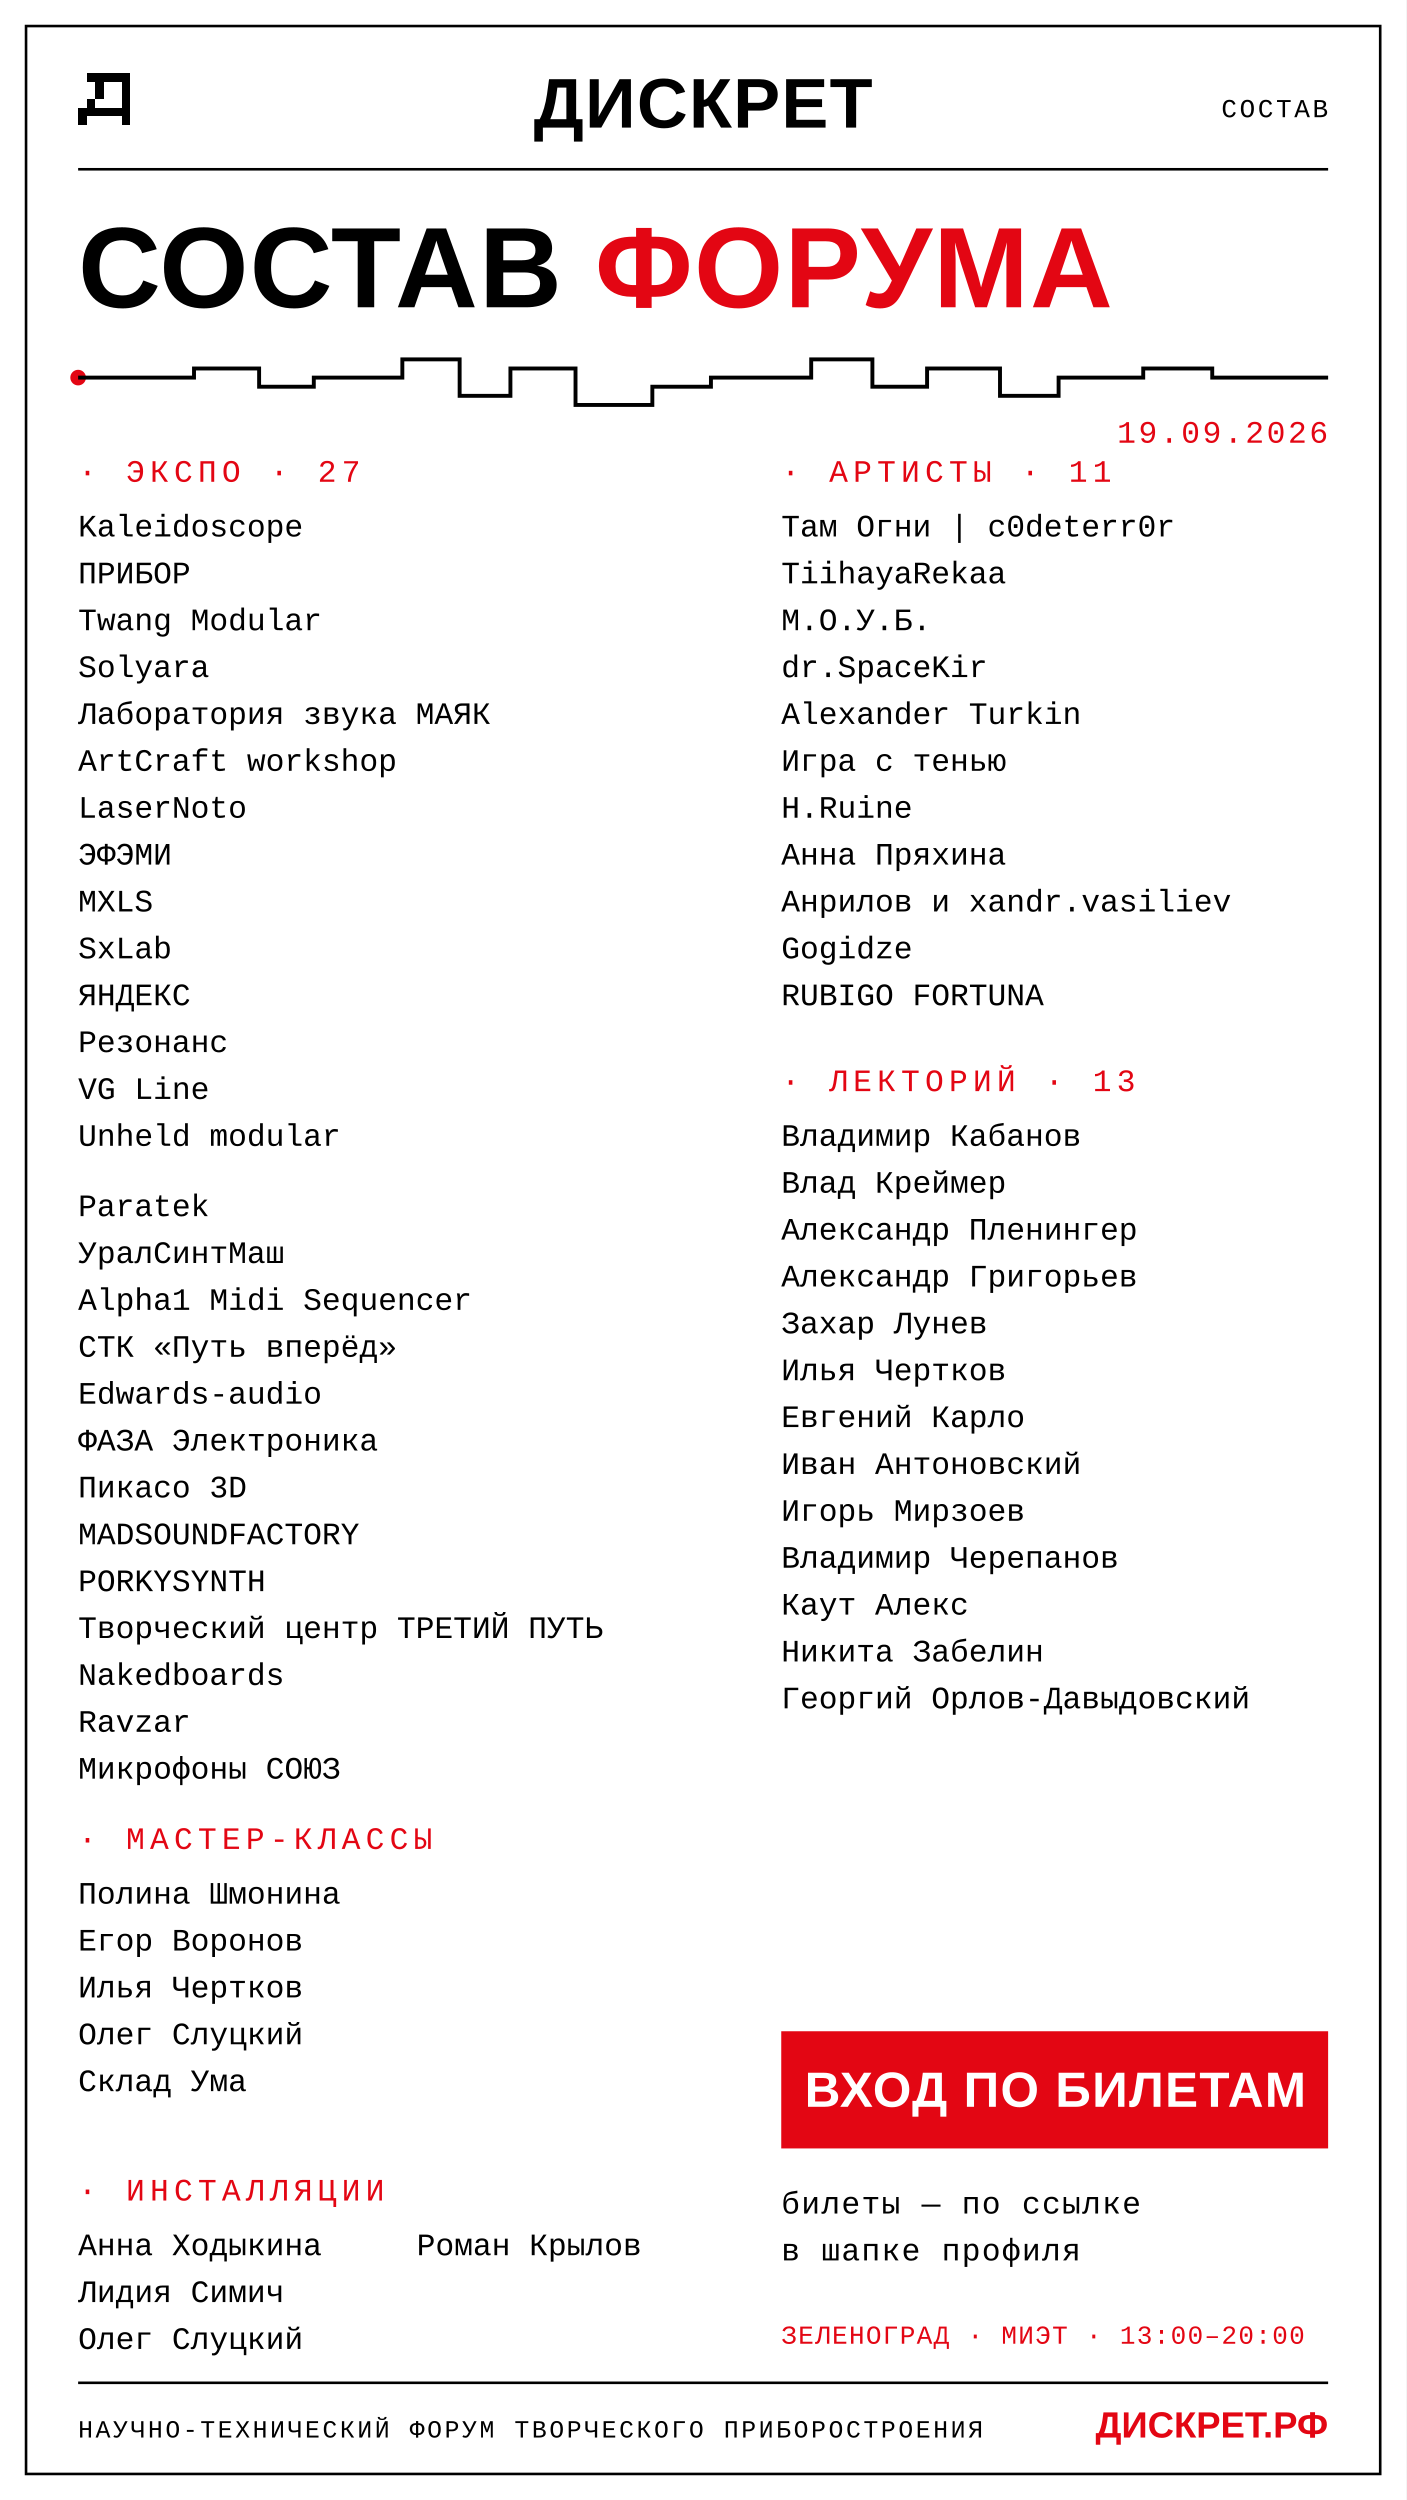
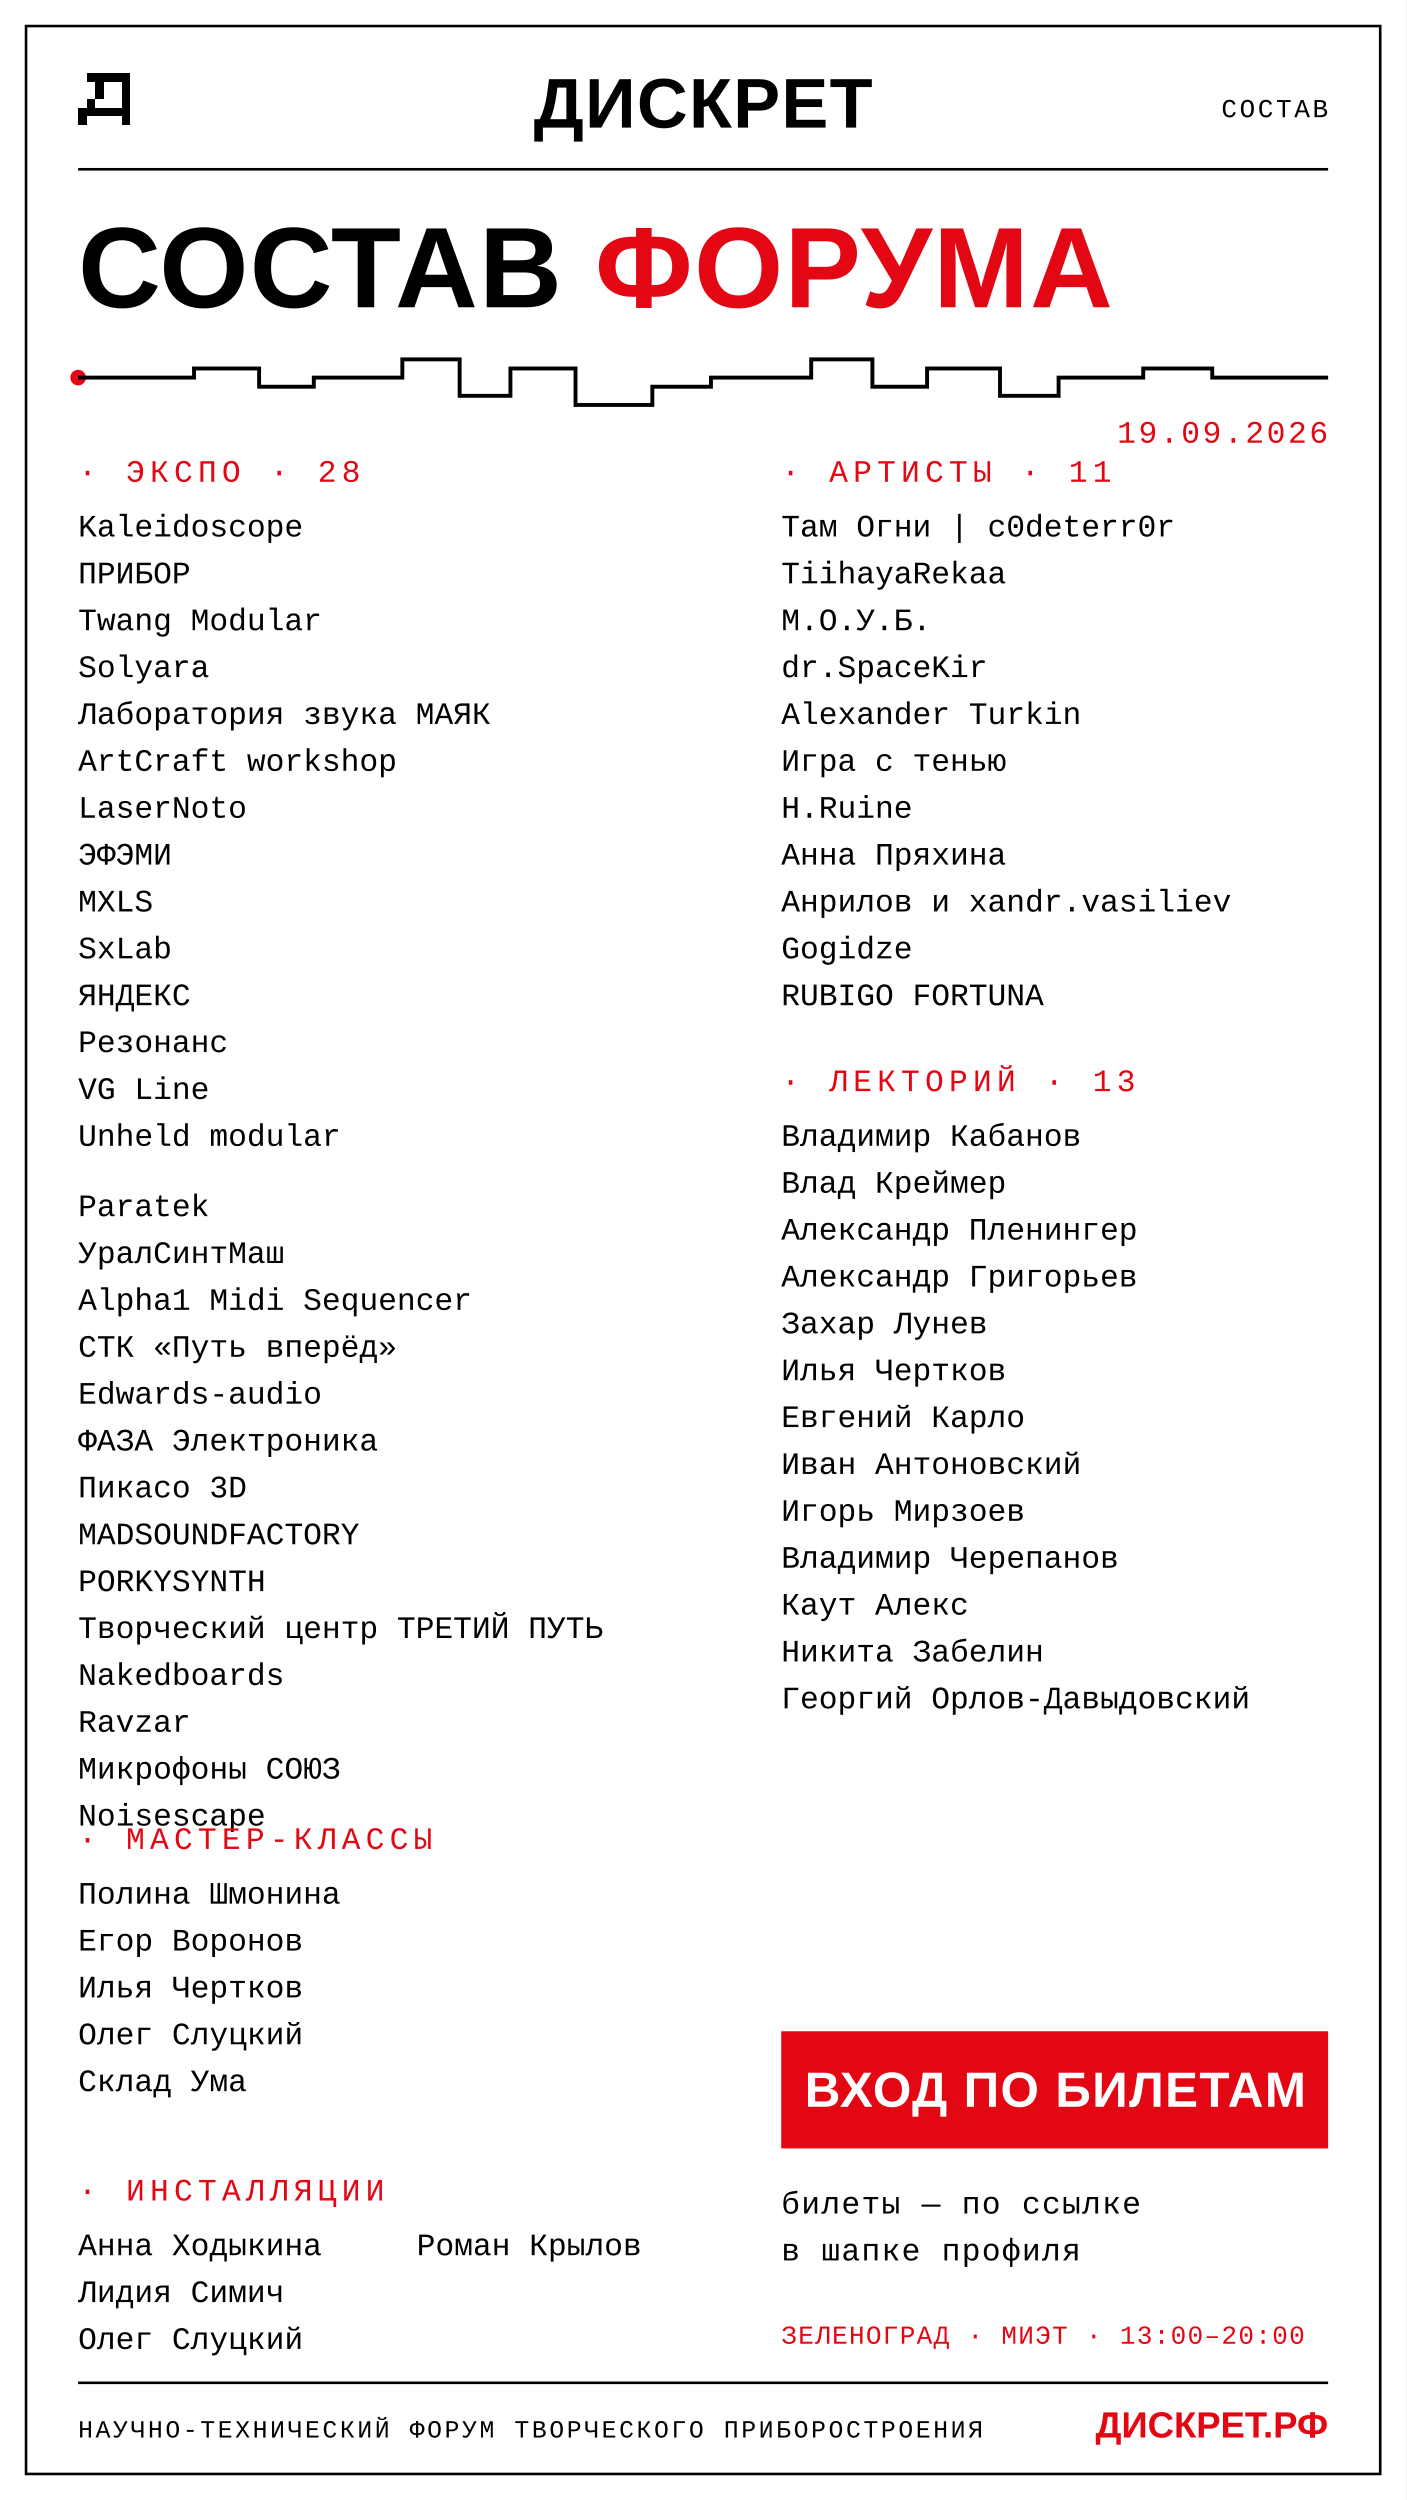
<svg xmlns="http://www.w3.org/2000/svg" width="1080" height="1920" viewBox="0 0 1080 1920" fill="none" font-family="'Arial Narrow','Helvetica Neue',Arial,sans-serif">
  <defs>
    <g id="logoD" shape-rendering="crispEdges" transform="scale(0.66667)">
      <rect x="10" y="0" width="2" height="12" />
      <rect x="2" y="0" width="8" height="2" />
      <rect x="4" y="2" width="2" height="4" />
      <rect x="2" y="6" width="2" height="2" />
      <rect x="0" y="8" width="12" height="2" />
      <rect x="0" y="10" width="2" height="2" />
    </g>
    <pattern id="th" width="12" height="12" patternTransform="rotate(45)" patternUnits="userSpaceOnUse">
      <rect width="12" height="12" fill="#f4f4f4" />
      <line x1="0" y1="0" x2="0" y2="12" stroke="#e3e3e3" stroke-width="4" />
    </pattern>
  </defs>
  <rect width="1080" height="1920" fill="#FFFFFF" />
  <rect x="20" y="20" width="1040" height="1880" fill="none" stroke="#000" stroke-width="2" />
  <use href="#logoD" fill="#000" transform="translate(60,56) scale(5.0)" />
  <text x="540" y="98" text-anchor="middle" font-weight="800" font-size="54" letter-spacing="1" fill="#000">ДИСКРЕТ</text>
  <text x="1020" y="90" text-anchor="end" font-family="'Courier New',monospace" font-size="20" letter-spacing="2" fill="#000">СОСТАВ</text>
  <line x1="60" y1="130" x2="1020" y2="130" stroke="#000" stroke-width="2" />
  <text x="60" y="236" font-weight="800" font-size="88" letter-spacing="1" fill="#000">СОСТАВ <tspan fill="#E30613">ФОРУМА</tspan>
  </text>
  <text x="1020" y="340" text-anchor="end" font-family="'Courier New',monospace" font-size="24" letter-spacing="2" fill="#E30613">19.09.2026</text>
  <circle cx="60" cy="290" r="6" fill="#E30613" />
  <polyline points="60,290 149,290 149,283 199,283 199,297 241,297 241,290 309,290 309,276 353,276 353,304 392,304 392,283 442,283 442,311 501,311 501,297 546,297 546,290 623,290 623,276 670,276 670,297 712,297 712,283 768,283 768,304 813,304 813,290 878,290 878,283 931,283 931,290 1020,290" fill="none" stroke="#000" stroke-width="3" />
-   <text x="60" y="370" font-family="'Courier New',monospace" font-size="24" letter-spacing="4" fill="#E30613">· ЭКСПО · 27</text>
+   <text x="60" y="370" font-family="'Courier New',monospace" font-size="24" letter-spacing="4" fill="#E30613">· ЭКСПО · 28</text>
  <text x="60" y="412" font-family="'Courier New',monospace" font-size="24" fill="#000">Kaleidoscope</text>
  <text x="60" y="448" font-family="'Courier New',monospace" font-size="24" fill="#000">ПРИБОР</text>
  <text x="60" y="484" font-family="'Courier New',monospace" font-size="24" fill="#000">Twang Modular</text>
  <text x="60" y="520" font-family="'Courier New',monospace" font-size="24" fill="#000">Solyara</text>
  <text x="60" y="556" font-family="'Courier New',monospace" font-size="24" fill="#000">Лаборатория звука МАЯК</text>
  <text x="60" y="592" font-family="'Courier New',monospace" font-size="24" fill="#000">ArtCraft workshop</text>
  <text x="60" y="628" font-family="'Courier New',monospace" font-size="24" fill="#000">LaserNoto</text>
  <text x="60" y="664" font-family="'Courier New',monospace" font-size="24" fill="#000">ЭФЭМИ</text>
  <text x="60" y="700" font-family="'Courier New',monospace" font-size="24" fill="#000">MXLS</text>
  <text x="60" y="736" font-family="'Courier New',monospace" font-size="24" fill="#000">SxLab</text>
  <text x="60" y="772" font-family="'Courier New',monospace" font-size="24" fill="#000">ЯНДЕКС</text>
  <text x="60" y="808" font-family="'Courier New',monospace" font-size="24" fill="#000">Резонанс</text>
  <text x="60" y="844" font-family="'Courier New',monospace" font-size="24" fill="#000">VG Line</text>
  <text x="60" y="880" font-family="'Courier New',monospace" font-size="24" fill="#000">Unheld modular</text>
  <text x="60" y="934" font-family="'Courier New',monospace" font-size="24" fill="#000">Paratek</text>
  <text x="60" y="970" font-family="'Courier New',monospace" font-size="24" fill="#000">УралСинтМаш</text>
  <text x="60" y="1006" font-family="'Courier New',monospace" font-size="24" fill="#000">Alpha1 Midi Sequencer</text>
  <text x="60" y="1042" font-family="'Courier New',monospace" font-size="24" fill="#000">СТК «Путь вперёд»</text>
  <text x="60" y="1078" font-family="'Courier New',monospace" font-size="24" fill="#000">Edwards-audio</text>
  <text x="60" y="1114" font-family="'Courier New',monospace" font-size="24" fill="#000">ФАЗА Электроника</text>
  <text x="60" y="1150" font-family="'Courier New',monospace" font-size="24" fill="#000">Пикасо 3D</text>
  <text x="60" y="1186" font-family="'Courier New',monospace" font-size="24" fill="#000">MADSOUNDFACTORY</text>
  <text x="60" y="1222" font-family="'Courier New',monospace" font-size="24" fill="#000">PORKYSYNTH</text>
  <text x="60" y="1258" font-family="'Courier New',monospace" font-size="24" fill="#000">Творческий центр ТРЕТИЙ ПУТЬ</text>
  <text x="60" y="1294" font-family="'Courier New',monospace" font-size="24" fill="#000">Nakedboards</text>
  <text x="60" y="1330" font-family="'Courier New',monospace" font-size="24" fill="#000">Ravzar</text>
  <text x="60" y="1366" font-family="'Courier New',monospace" font-size="24" fill="#000">Микрофоны СОЮЗ</text>
+   <text x="60" y="1402" font-family="'Courier New',monospace" font-size="24" fill="#000">Noisescape</text>
  <text x="600" y="370" font-family="'Courier New',monospace" font-size="24" letter-spacing="4" fill="#E30613">· АРТИСТЫ · 11</text>
  <text x="600" y="412" font-family="'Courier New',monospace" font-size="24" fill="#000">Там Огни | c0deterr0r</text>
  <text x="600" y="448" font-family="'Courier New',monospace" font-size="24" fill="#000">TiihayaRekaa</text>
  <text x="600" y="484" font-family="'Courier New',monospace" font-size="24" fill="#000">М.О.У.Б.</text>
  <text x="600" y="520" font-family="'Courier New',monospace" font-size="24" fill="#000">dr.SpaceKir</text>
  <text x="600" y="556" font-family="'Courier New',monospace" font-size="24" fill="#000">Alexander Turkin</text>
  <text x="600" y="592" font-family="'Courier New',monospace" font-size="24" fill="#000">Игра с тенью</text>
  <text x="600" y="628" font-family="'Courier New',monospace" font-size="24" fill="#000">H.Ruine</text>
  <text x="600" y="664" font-family="'Courier New',monospace" font-size="24" fill="#000">Анна Пряхина</text>
  <text x="600" y="700" font-family="'Courier New',monospace" font-size="24" fill="#000">Анрилов и xandr.vasiliev</text>
  <text x="600" y="736" font-family="'Courier New',monospace" font-size="24" fill="#000">Gogidze</text>
  <text x="600" y="772" font-family="'Courier New',monospace" font-size="24" fill="#000">RUBIGO FORTUNA</text>
  <text x="600" y="838" font-family="'Courier New',monospace" font-size="24" letter-spacing="4" fill="#E30613">· ЛЕКТОРИЙ · 13</text>
  <text x="600" y="880" font-family="'Courier New',monospace" font-size="24" fill="#000">Владимир Кабанов</text>
  <text x="600" y="916" font-family="'Courier New',monospace" font-size="24" fill="#000">Влад Креймер</text>
  <text x="600" y="952" font-family="'Courier New',monospace" font-size="24" fill="#000">Александр Пленингер</text>
  <text x="600" y="988" font-family="'Courier New',monospace" font-size="24" fill="#000">Александр Григорьев</text>
  <text x="600" y="1024" font-family="'Courier New',monospace" font-size="24" fill="#000">Захар Лунев</text>
  <text x="600" y="1060" font-family="'Courier New',monospace" font-size="24" fill="#000">Илья Чертков</text>
  <text x="600" y="1096" font-family="'Courier New',monospace" font-size="24" fill="#000">Евгений Карло</text>
  <text x="600" y="1132" font-family="'Courier New',monospace" font-size="24" fill="#000">Иван Антоновский</text>
  <text x="600" y="1168" font-family="'Courier New',monospace" font-size="24" fill="#000">Игорь Мирзоев</text>
  <text x="600" y="1204" font-family="'Courier New',monospace" font-size="24" fill="#000">Владимир Черепанов</text>
  <text x="600" y="1240" font-family="'Courier New',monospace" font-size="24" fill="#000">Каут Алекс</text>
  <text x="600" y="1276" font-family="'Courier New',monospace" font-size="24" fill="#000">Никита Забелин</text>
  <text x="600" y="1312" font-family="'Courier New',monospace" font-size="24" fill="#000">Георгий Орлов-Давыдовский</text>
  <text x="60" y="1420" font-family="'Courier New',monospace" font-size="24" letter-spacing="4" fill="#E30613">· МАСТЕР-КЛАССЫ</text>
  <text x="60" y="1462" font-family="'Courier New',monospace" font-size="24" fill="#000">Полина Шмонина</text>
  <text x="60" y="1498" font-family="'Courier New',monospace" font-size="24" fill="#000">Егор Воронов</text>
  <text x="60" y="1534" font-family="'Courier New',monospace" font-size="24" fill="#000">Илья Чертков</text>
  <text x="60" y="1570" font-family="'Courier New',monospace" font-size="24" fill="#000">Олег Слуцкий</text>
  <text x="60" y="1606" font-family="'Courier New',monospace" font-size="24" fill="#000">Склад Ума</text>
  <text x="60" y="1690" font-family="'Courier New',monospace" font-size="24" letter-spacing="4" fill="#E30613">· ИНСТАЛЛЯЦИИ</text>
  <text x="60" y="1732" font-family="'Courier New',monospace" font-size="24" fill="#000">Анна Ходыкина</text>
  <text x="60" y="1768" font-family="'Courier New',monospace" font-size="24" fill="#000">Лидия Симич</text>
  <text x="60" y="1804" font-family="'Courier New',monospace" font-size="24" fill="#000">Олег Слуцкий</text>
  <text x="320" y="1732" font-family="'Courier New',monospace" font-size="24" fill="#000">Роман Крылов</text>
  <rect x="600" y="1560" width="420" height="90" fill="#E30613" />
  <text x="618" y="1618" font-weight="800" font-size="38" letter-spacing="1" fill="#FFF">ВХОД ПО БИЛЕТАМ</text>
  <text x="600" y="1700" font-family="'Courier New',monospace" font-size="24" letter-spacing="1" fill="#000">билеты — по ссылке</text>
  <text x="600" y="1736" font-family="'Courier New',monospace" font-size="24" letter-spacing="1" fill="#000">в шапке профиля</text>
  <text x="600" y="1800" font-family="'Courier New',monospace" font-size="20" letter-spacing="1" fill="#E30613">ЗЕЛЕНОГРАД · МИЭТ · 13:00–20:00</text>
  <line x1="60" y1="1830" x2="1020" y2="1830" stroke="#000" stroke-width="2" />
  <text x="60" y="1872" font-family="'Courier New',monospace" font-size="19" letter-spacing="2" fill="#000">НАУЧНО-ТЕХНИЧЕСКИЙ ФОРУМ ТВОРЧЕСКОГО ПРИБОРОСТРОЕНИЯ</text>
  <text x="1020" y="1872" text-anchor="end" font-weight="800" font-size="28" fill="#E30613">ДИСКРЕТ.РФ</text>
</svg>
